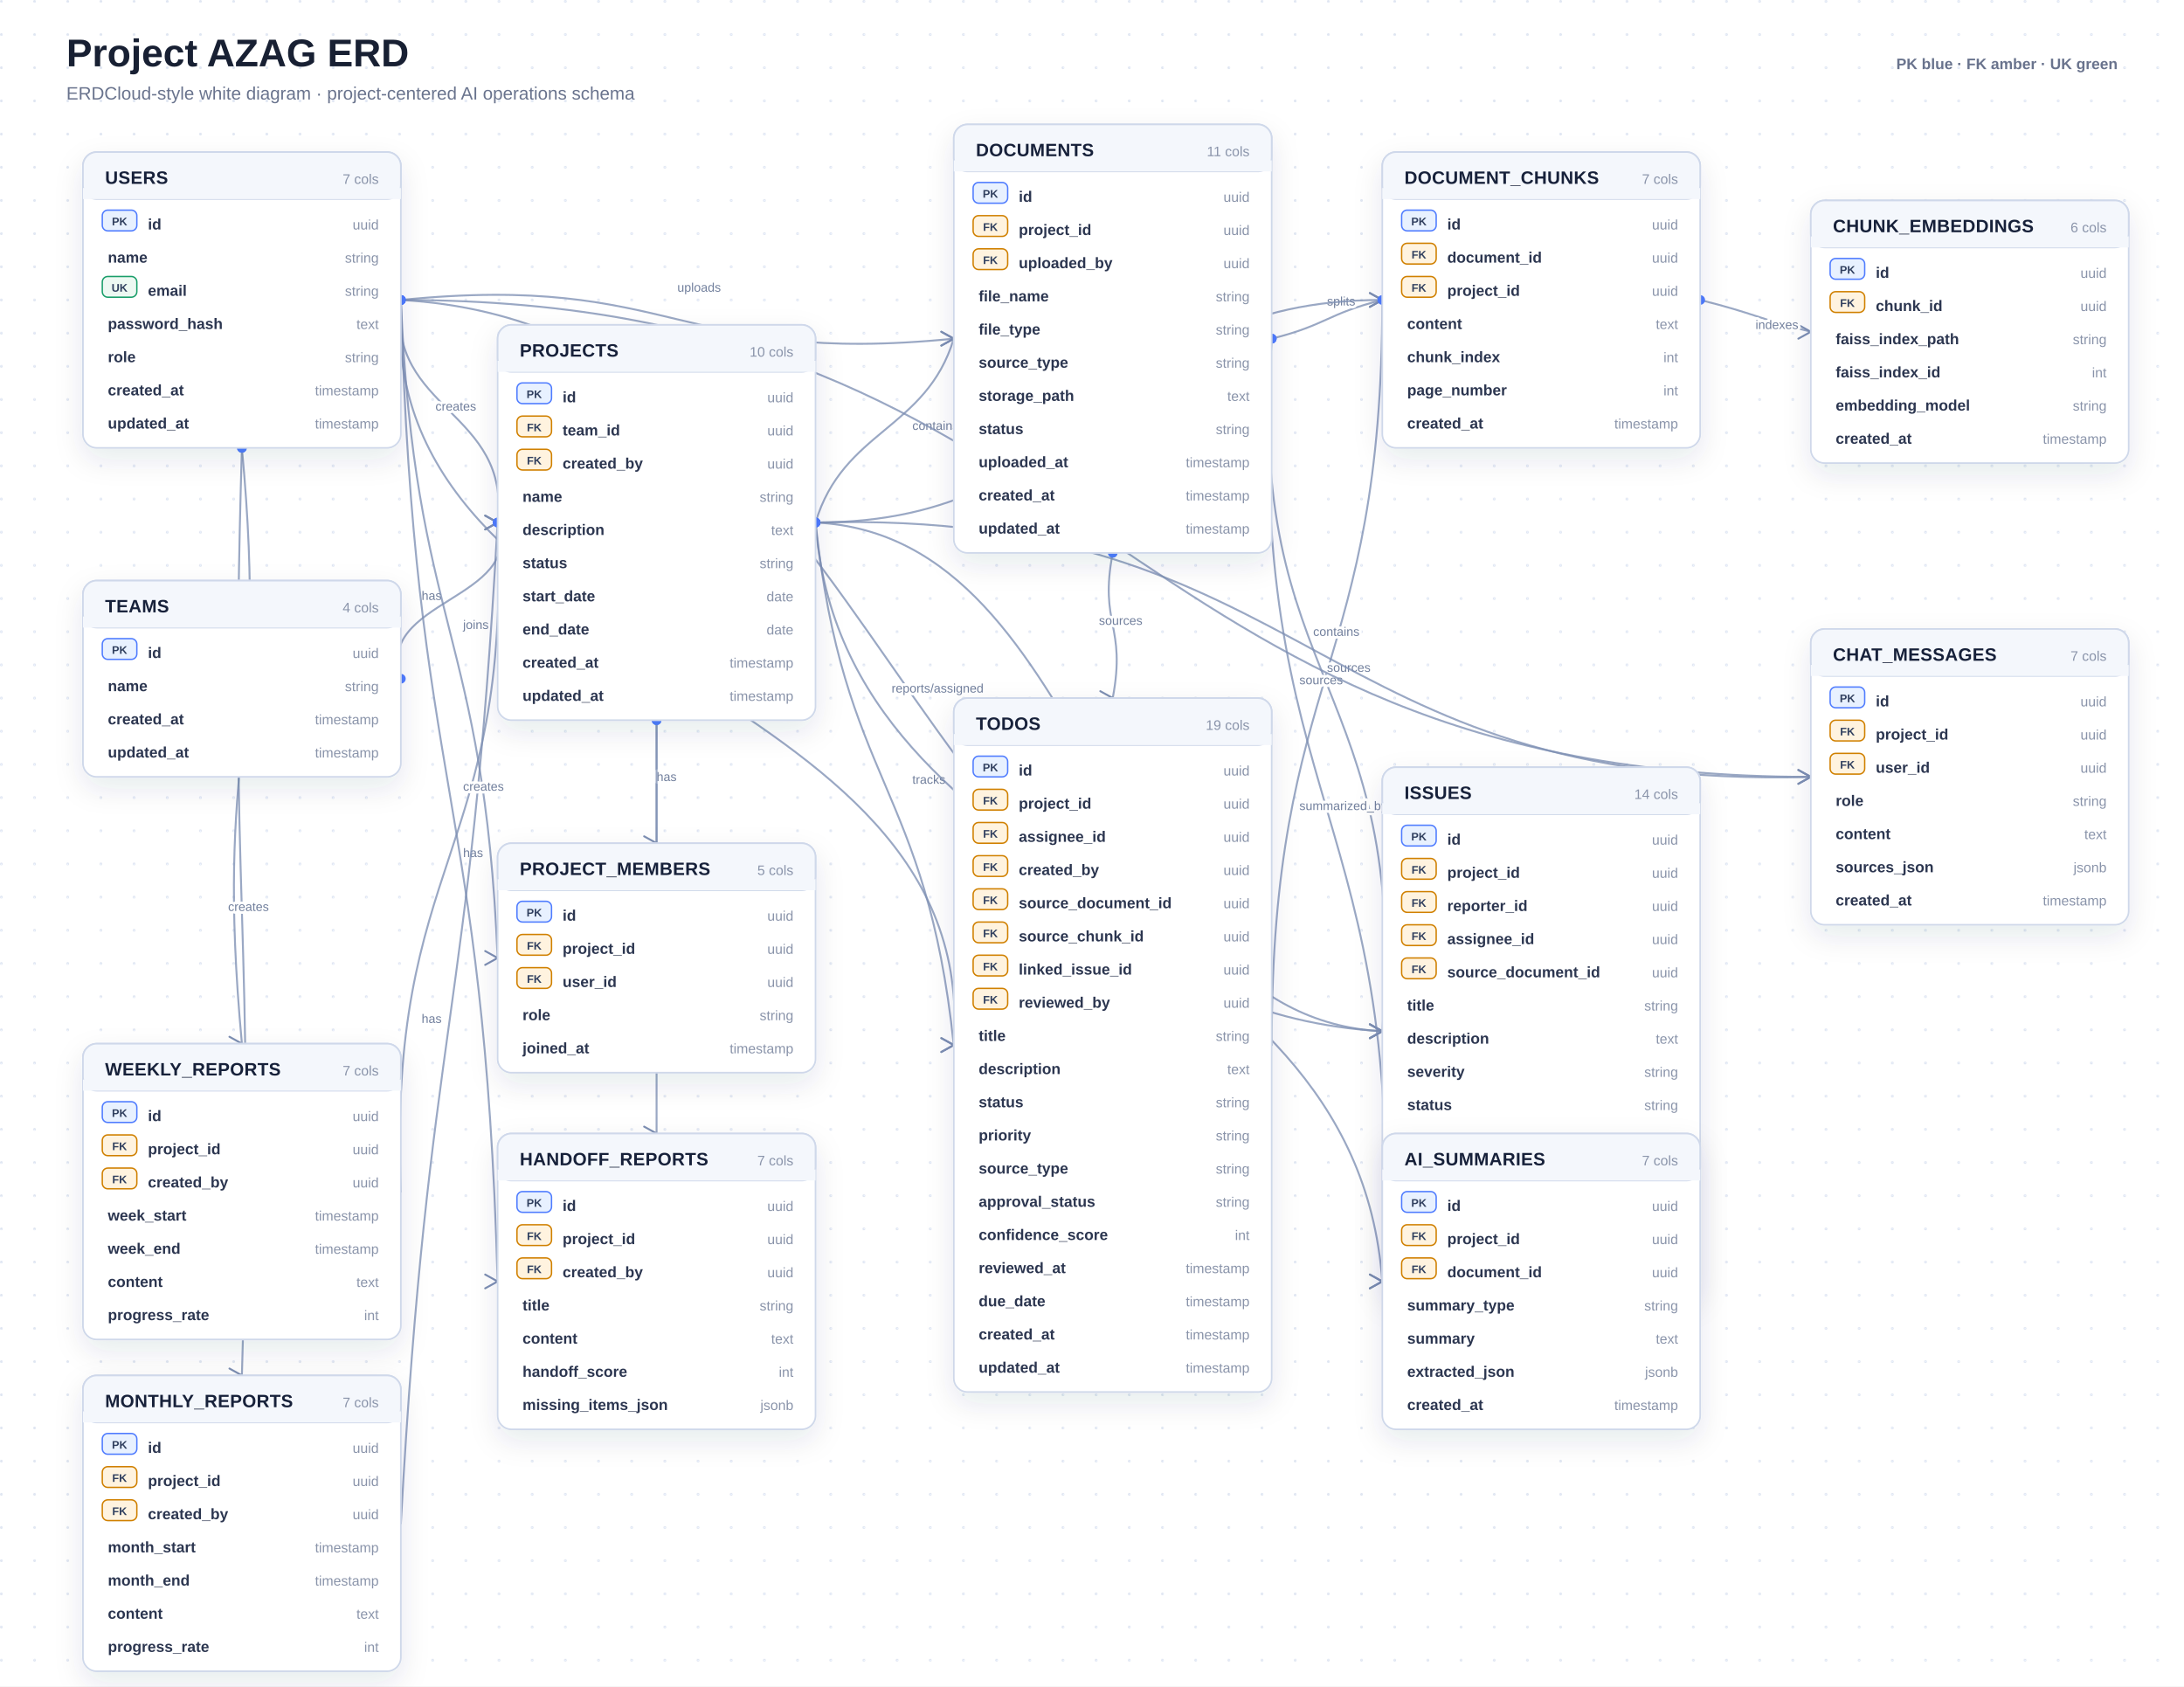
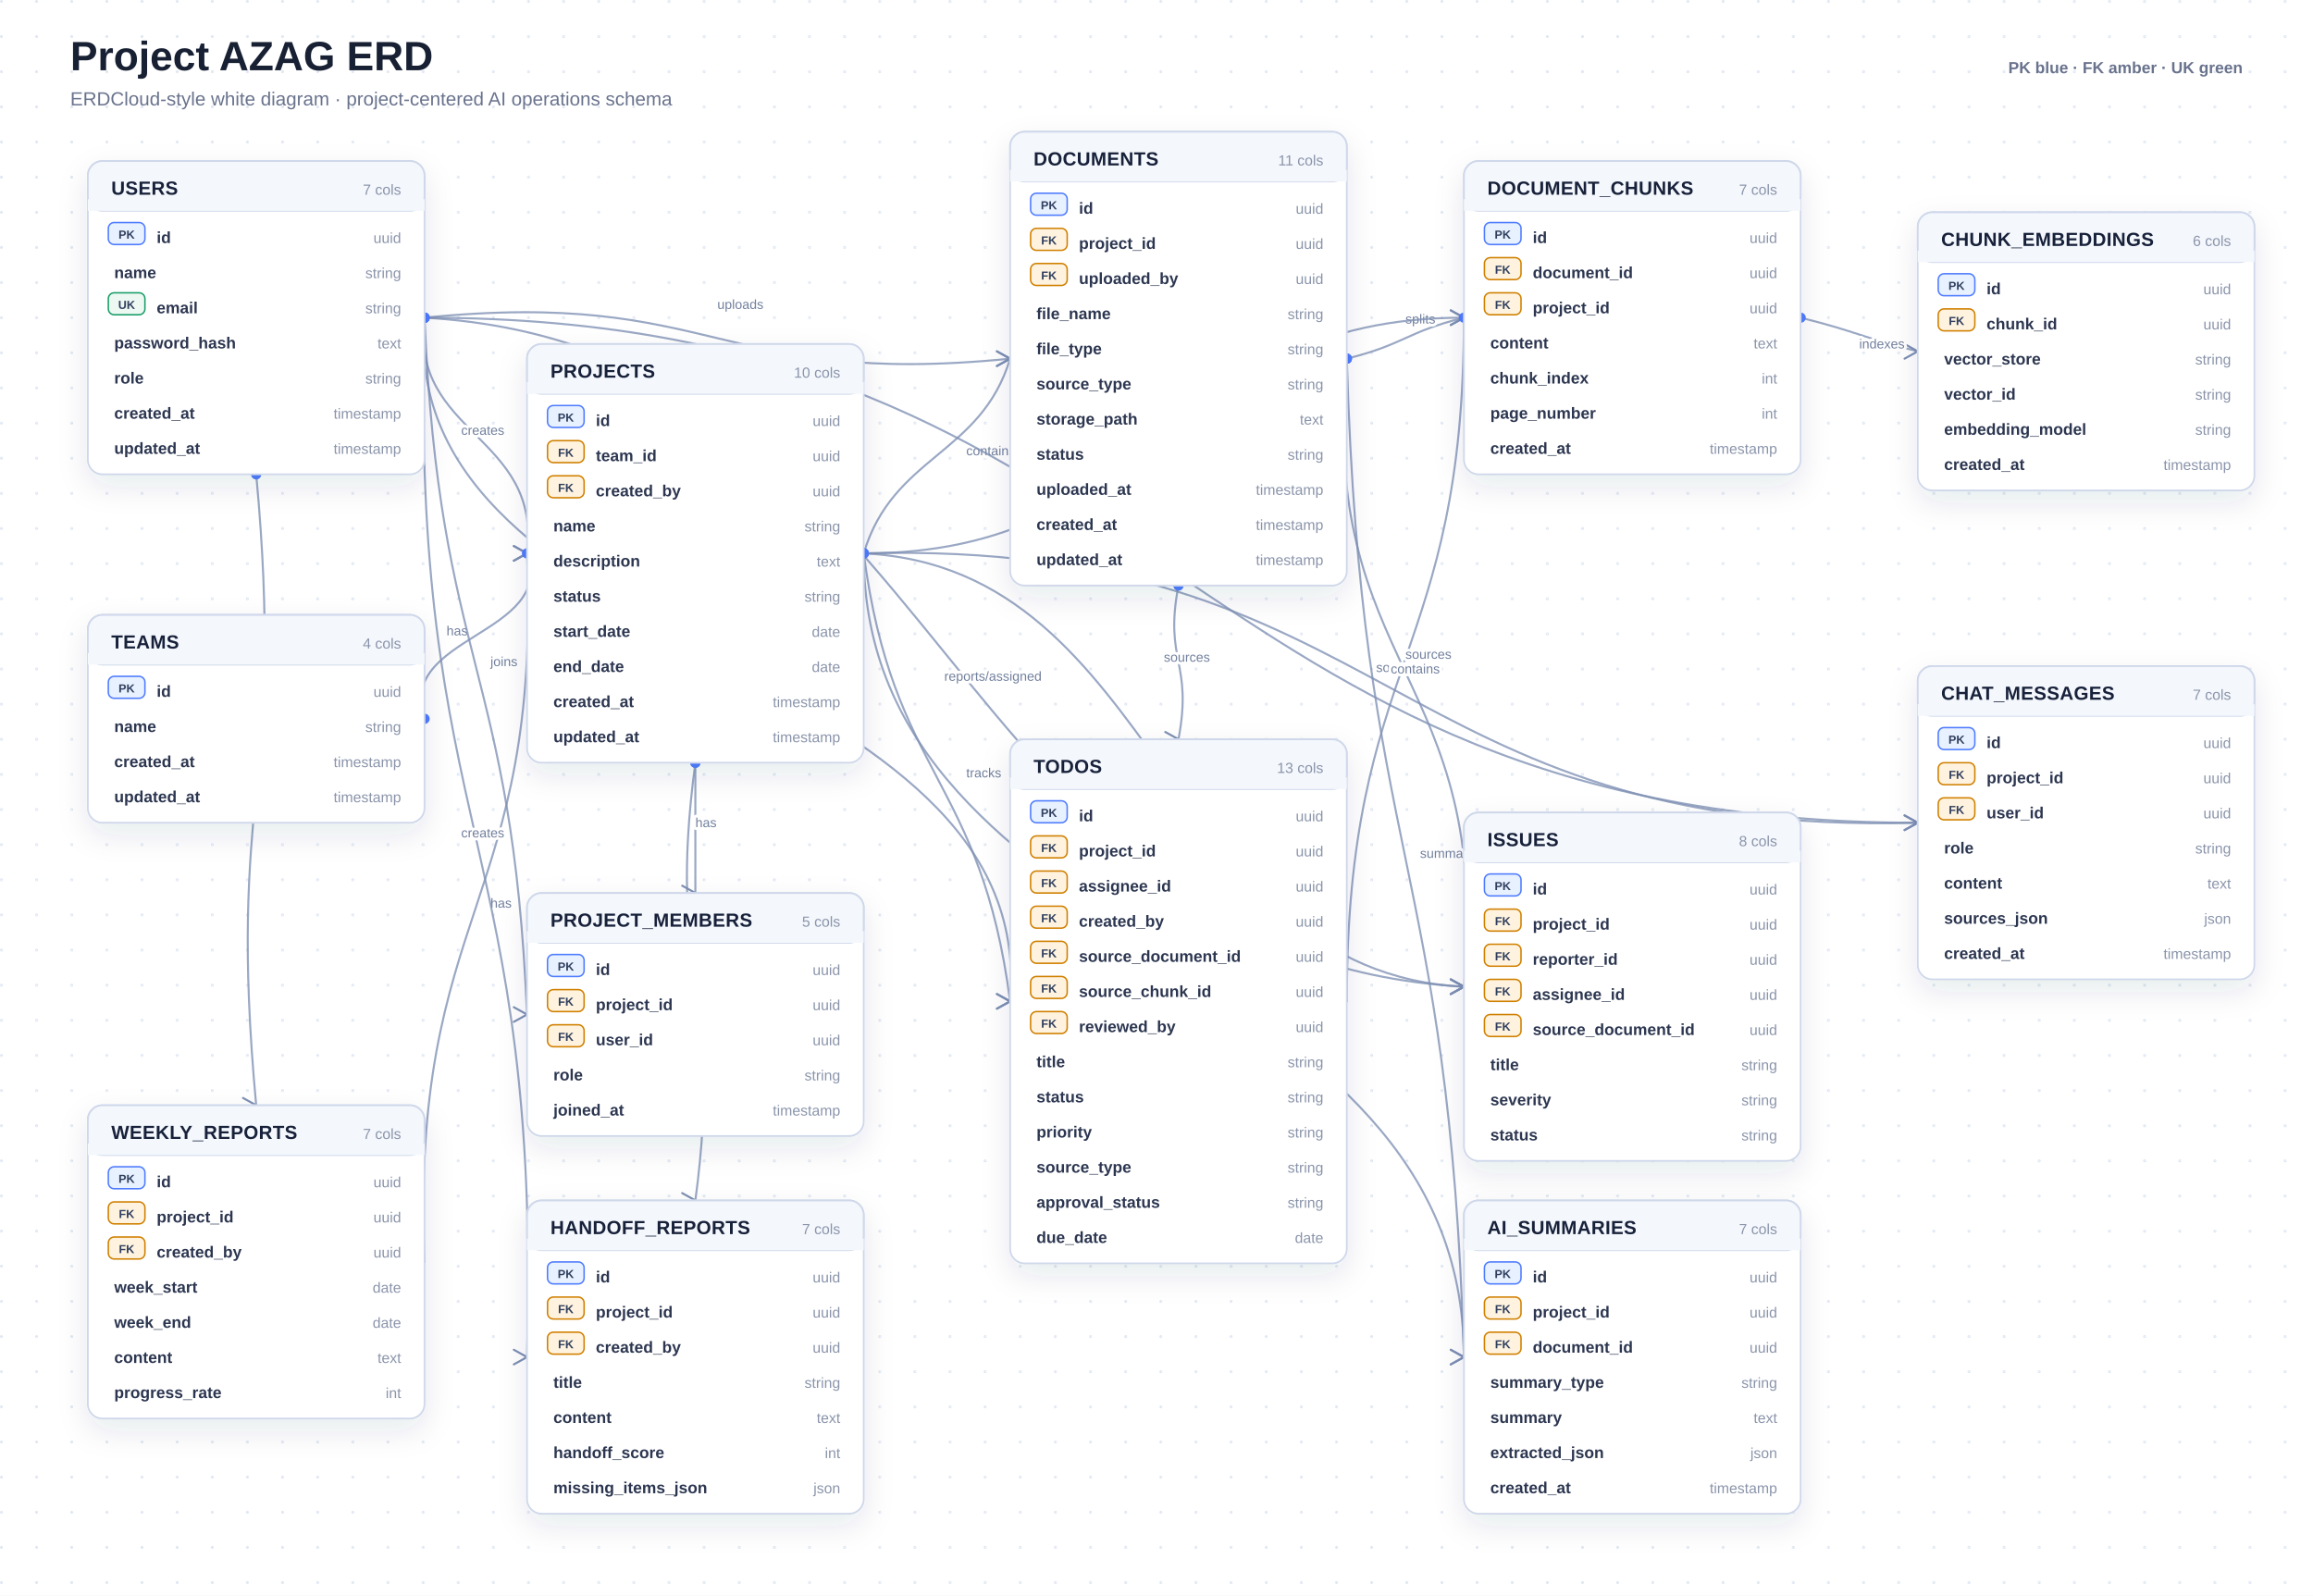
- <svg xmlns="http://www.w3.org/2000/svg" width="1580" height="1220" viewBox="0 0 1580 1220">
+ <svg xmlns="http://www.w3.org/2000/svg" width="1580" height="1090" viewBox="0 0 1580 1090">
  <defs>
    <pattern id="grid" width="24" height="24" patternUnits="userSpaceOnUse">
      <circle cx="1" cy="1" r="1" fill="#dce3f0" />
    </pattern>
    <filter id="shadow" x="-20%" y="-20%" width="140%" height="140%">
      <feDropShadow dx="0" dy="8" stdDeviation="10" flood-color="#1c2b4a" flood-opacity="0.10" />
    </filter>
  </defs>
  <style>
    .canvas { fill: #ffffff; }
    .grid { fill: url(#grid); opacity: .9; }
    .title { font: 700 28px Arial, sans-serif; fill: #182033; }
    .subtitle { font: 400 13px Arial, sans-serif; fill: #69738d; }
    .legend { font: 700 11px Arial, sans-serif; fill: #69738d; }
    .table-bg { fill: #ffffff; stroke: #cfd8ea; stroke-width: 1.2; filter: url(#shadow); }
    .table-head { fill: #f4f7fc; stroke: #cfd8ea; stroke-width: 1.2; }
    .table-head-square { fill: #f4f7fc; }
    .table-title { font: 700 13px Arial, sans-serif; fill: #17213a; letter-spacing: .2px; }
    .table-count { font: 400 10px Arial, sans-serif; fill: #8a94aa; text-anchor: end; }
    .col-name { font: 600 11px Arial, sans-serif; fill: #2c3650; }
    .col-type { font: 400 10px Arial, sans-serif; fill: #8a94aa; text-anchor: end; }
    .chip.pk { fill: #e8f1ff; stroke: #4f7cff; }
    .chip.fk { fill: #fff3df; stroke: #d08000; }
    .chip.uk { fill: #edf8f2; stroke: #1a9e6a; }
    .chip-text { font: 700 8px Arial, sans-serif; fill: #31405f; text-anchor: middle; }
    .rel { fill: none; stroke: #7d8fb3; stroke-width: 1.4; opacity: .78; }
    .rel-dot.one { fill: #4f7cff; }
    .crow { fill: none; stroke: #7d8fb3; stroke-width: 1.4; stroke-linecap: round; stroke-linejoin: round; }
    .rel-label { font: 500 9px Arial, sans-serif; fill: #72809d; paint-order: stroke; stroke: #ffffff; stroke-width: 4px; stroke-linejoin: round; }
  </style>
-   <rect width="1580" height="1220" class="canvas" />
-   <rect width="1580" height="1220" class="grid" />
+   <rect width="1580" height="1090" class="canvas" />
+   <rect width="1580" height="1090" class="grid" />
  <text x="48" y="48" class="title">Project AZAG ERD</text>
  <text x="48" y="72" class="subtitle">ERDCloud-style white diagram · project-centered AI operations schema</text>
  <text x="1532" y="50" class="legend" text-anchor="end">PK blue · FK amber · UK green</text>
  <g>
    <path d="M290,491 C270,434 380,434 360,378" class="rel" />
    <circle cx="290" cy="491" r="3.5" class="rel-dot one" />
    <path d="M351,373 L360,378 L351,383" class="crow" />
    <text x="305" y="434" class="rel-label">has</text>
    <path d="M290,217 C280,297 370,297 360,378" class="rel" />
    <circle cx="290" cy="217" r="3.5" class="rel-dot one" />
    <path d="M351,373 L360,378 L351,383" class="crow" />
    <text x="315" y="297" class="rel-label">creates</text>
    <path d="M475,521 C475,565 475,565 475,610" class="rel" />
    <circle cx="475" cy="521" r="3.5" class="rel-dot one" />
    <path d="M466,605 L475,610 L466,615" class="crow" />
    <text x="475" y="565" class="rel-label">has</text>
    <path d="M290,217 C300,455 350,455 360,693" class="rel" />
    <circle cx="290" cy="217" r="3.5" class="rel-dot one" />
    <path d="M351,688 L360,693 L351,698" class="crow" />
    <text x="335" y="455" class="rel-label">joins</text>
    <path d="M590,378 C610,311 670,311 690,245" class="rel" />
    <circle cx="590" cy="378" r="3.5" class="rel-dot one" />
    <path d="M681,240 L690,245 L681,250" class="crow" />
    <text x="660" y="311" class="rel-label">contains</text>
    <path d="M290,217 C490,197 490,265 690,245" class="rel" />
    <circle cx="290" cy="217" r="3.5" class="rel-dot one" />
    <path d="M681,240 L690,245 L681,250" class="crow" />
    <text x="490" y="211" class="rel-label">uploads</text>
    <path d="M920,245 C960,235 960,227 1000,217" class="rel" />
    <circle cx="920" cy="245" r="3.5" class="rel-dot one" />
    <path d="M991,212 L1000,217 L991,222" class="crow" />
    <text x="960" y="221" class="rel-label">splits</text>
    <path d="M590,378 C795,378 795,217 1000,217" class="rel" />
    <circle cx="590" cy="378" r="3.5" class="rel-dot one" />
    <path d="M991,212 L1000,217 L991,222" class="crow" />
    <text x="795" y="297" class="rel-label">scopes</text>
    <path d="M1230,217 C1270,227 1270,230 1310,240" class="rel" />
    <circle cx="1230" cy="217" r="3.5" class="rel-dot one" />
    <path d="M1301,235 L1310,240 L1301,245" class="crow" />
    <text x="1270" y="238" class="rel-label">indexes</text>
-     <path d="M590,378 C610,567 670,567 690,756" class="rel" />
+     <path d="M590,378 C610,531 670,531 690,684" class="rel" />
    <circle cx="590" cy="378" r="3.5" class="rel-dot one" />
-     <path d="M681,751 L690,756 L681,761" class="crow" />
-     <text x="660" y="567" class="rel-label">tracks</text>
-     <path d="M290,217 C270,486 710,486 690,756" class="rel" />
-     <circle cx="290" cy="217" r="3.5" class="rel-dot one" />
-     <path d="M681,751 L690,756 L681,761" class="crow" />
-     <text x="470" y="486" class="rel-label">assigned/creates/reviews</text>
+     <path d="M681,679 L690,684 L681,689" class="crow" />
+     <text x="660" y="531" class="rel-label">tracks</text>
+     <path d="M290,217 C270,450 710,450 690,684" class="rel" />
+     <circle cx="290" cy="217" r="3.5" class="rel-dot one" />
+     <path d="M681,679 L690,684 L681,689" class="crow" />
+     <text x="470" y="450" class="rel-label">assigned/creates/reviews</text>
    <path d="M805,400 C795,452 815,452 805,505" class="rel" />
    <circle cx="805" cy="400" r="3.5" class="rel-dot one" />
    <path d="M796,500 L805,505 L796,510" class="crow" />
    <text x="795" y="452" class="rel-label">sources</text>
-     <path d="M1000,217 C1000,486 920,486 920,756" class="rel" />
+     <path d="M1000,217 C1000,450 920,450 920,684" class="rel" />
    <circle cx="1000" cy="217" r="3.5" class="rel-dot one" />
-     <path d="M911,751 L920,756 L911,761" class="crow" />
-     <text x="960" y="486" class="rel-label">sources</text>
-     <path d="M590,378 C795,388 795,736 1000,746" class="rel" />
+     <path d="M911,679 L920,684 L911,689" class="crow" />
+     <text x="960" y="450" class="rel-label">sources</text>
+     <path d="M590,378 C795,388 795,664 1000,674" class="rel" />
    <circle cx="590" cy="378" r="3.5" class="rel-dot one" />
-     <path d="M991,741 L1000,746 L991,751" class="crow" />
-     <text x="795" y="572" class="rel-label">logs</text>
-     <path d="M290,217 C645,237 645,726 1000,746" class="rel" />
-     <circle cx="290" cy="217" r="3.5" class="rel-dot one" />
-     <path d="M991,741 L1000,746 L991,751" class="crow" />
-     <text x="645" y="501" class="rel-label">reports/assigned</text>
-     <path d="M920,245 C900,495 1020,495 1000,746" class="rel" />
+     <path d="M991,669 L1000,674 L991,679" class="crow" />
+     <text x="795" y="536" class="rel-label">logs</text>
+     <path d="M290,217 C645,237 645,654 1000,674" class="rel" />
+     <circle cx="290" cy="217" r="3.5" class="rel-dot one" />
+     <path d="M991,669 L1000,674 L991,679" class="crow" />
+     <text x="645" y="465" class="rel-label">reports/assigned</text>
+     <path d="M920,245 C900,459 1020,459 1000,674" class="rel" />
    <circle cx="920" cy="245" r="3.5" class="rel-dot one" />
-     <path d="M991,741 L1000,746 L991,751" class="crow" />
-     <text x="940" y="495" class="rel-label">sources</text>
+     <path d="M991,669 L1000,674 L991,679" class="crow" />
+     <text x="940" y="459" class="rel-label">sources</text>
    <path d="M590,378 C950,368 950,572 1310,562" class="rel" />
    <circle cx="590" cy="378" r="3.5" class="rel-dot one" />
    <path d="M1301,557 L1310,562 L1301,567" class="crow" />
    <text x="950" y="460" class="rel-label">contains</text>
    <path d="M290,217 C800,217 800,562 1310,562" class="rel" />
    <circle cx="290" cy="217" r="3.5" class="rel-dot one" />
    <path d="M1301,557 L1310,562 L1301,567" class="crow" />
    <text x="800" y="389" class="rel-label">sends</text>
    <path d="M360,378 C370,620 280,620 290,862" class="rel" />
    <circle cx="360" cy="378" r="3.5" class="rel-dot one" />
    <path d="M281,857 L290,862 L281,867" class="crow" />
    <text x="335" y="620" class="rel-label">has</text>
    <path d="M175,324 C195,539 155,539 175,755" class="rel" />
    <circle cx="175" cy="324" r="3.5" class="rel-dot one" />
    <path d="M166,750 L175,755 L166,760" class="crow" />
    <text x="195" y="539" class="rel-label">creates</text>
-     <path d="M360,378 C340,740 310,740 290,1102" class="rel" />
-     <circle cx="360" cy="378" r="3.5" class="rel-dot one" />
-     <path d="M281,1097 L290,1102 L281,1107" class="crow" />
-     <text x="305" y="740" class="rel-label">has</text>
-     <path d="M175,324 C165,659 185,659 175,995" class="rel" />
-     <circle cx="175" cy="324" r="3.5" class="rel-dot one" />
-     <path d="M166,990 L175,995 L166,1000" class="crow" />
-     <text x="165" y="659" class="rel-label">creates</text>
-     <path d="M475,521 C475,670 475,670 475,820" class="rel" />
+     <path d="M475,521 C455,670 495,670 475,820" class="rel" />
    <circle cx="475" cy="521" r="3.5" class="rel-dot one" />
    <path d="M466,815 L475,820 L466,825" class="crow" />
-     <text x="475" y="670" class="rel-label">has</text>
-     <path d="M290,217 C300,572 350,572 360,927" class="rel" />
+     <text x="455" y="670" class="rel-label">has</text>
+     <path d="M290,217 C280,572 370,572 360,927" class="rel" />
    <circle cx="290" cy="217" r="3.5" class="rel-dot one" />
    <path d="M351,922 L360,927 L351,932" class="crow" />
-     <text x="335" y="572" class="rel-label">creates</text>
-     <path d="M590,378 C610,652 980,652 1000,927" class="rel" />
+     <text x="315" y="572" class="rel-label">creates</text>
+     <path d="M590,378 C590,652 1000,652 1000,927" class="rel" />
    <circle cx="590" cy="378" r="3.5" class="rel-dot one" />
    <path d="M991,922 L1000,927 L991,932" class="crow" />
-     <text x="815" y="652" class="rel-label">has</text>
-     <path d="M920,245 C900,586 1020,586 1000,927" class="rel" />
+     <text x="795" y="652" class="rel-label">has</text>
+     <path d="M920,245 C930,586 990,586 1000,927" class="rel" />
    <circle cx="920" cy="245" r="3.5" class="rel-dot one" />
    <path d="M991,922 L1000,927 L991,932" class="crow" />
-     <text x="940" y="586" class="rel-label">summarized_by</text>
+     <text x="970" y="586" class="rel-label">summarized_by</text>
  </g>
  <g>
    <g class="table">
      <rect x="60" y="110" width="230" height="214" rx="10" class="table-bg" />
      <rect x="60" y="110" width="230" height="34" rx="10" class="table-head" />
      <rect x="60" y="136" width="230" height="8" class="table-head-square" />
      <text x="76" y="133" class="table-title">USERS</text>
      <text x="274" y="133" class="table-count">7 cols</text>
      <rect x="74" y="152" width="25" height="15" rx="4" class="chip pk" />
      <text x="86.5" y="163" class="chip-text">PK</text>
      <text x="107" y="166" class="col-name">id</text>
      <text x="274" y="166" class="col-type">uuid</text>
      <text x="78" y="190" class="col-name">name</text>
      <text x="274" y="190" class="col-type">string</text>
      <rect x="74" y="200" width="25" height="15" rx="4" class="chip uk" />
      <text x="86.5" y="211" class="chip-text">UK</text>
      <text x="107" y="214" class="col-name">email</text>
      <text x="274" y="214" class="col-type">string</text>
      <text x="78" y="238" class="col-name">password_hash</text>
      <text x="274" y="238" class="col-type">text</text>
      <text x="78" y="262" class="col-name">role</text>
      <text x="274" y="262" class="col-type">string</text>
      <text x="78" y="286" class="col-name">created_at</text>
      <text x="274" y="286" class="col-type">timestamp</text>
      <text x="78" y="310" class="col-name">updated_at</text>
      <text x="274" y="310" class="col-type">timestamp</text>
    </g>
    <g class="table">
      <rect x="60" y="420" width="230" height="142" rx="10" class="table-bg" />
      <rect x="60" y="420" width="230" height="34" rx="10" class="table-head" />
      <rect x="60" y="446" width="230" height="8" class="table-head-square" />
      <text x="76" y="443" class="table-title">TEAMS</text>
      <text x="274" y="443" class="table-count">4 cols</text>
      <rect x="74" y="462" width="25" height="15" rx="4" class="chip pk" />
      <text x="86.5" y="473" class="chip-text">PK</text>
      <text x="107" y="476" class="col-name">id</text>
      <text x="274" y="476" class="col-type">uuid</text>
      <text x="78" y="500" class="col-name">name</text>
      <text x="274" y="500" class="col-type">string</text>
      <text x="78" y="524" class="col-name">created_at</text>
      <text x="274" y="524" class="col-type">timestamp</text>
      <text x="78" y="548" class="col-name">updated_at</text>
      <text x="274" y="548" class="col-type">timestamp</text>
    </g>
    <g class="table">
      <rect x="360" y="235" width="230" height="286" rx="10" class="table-bg" />
      <rect x="360" y="235" width="230" height="34" rx="10" class="table-head" />
      <rect x="360" y="261" width="230" height="8" class="table-head-square" />
      <text x="376" y="258" class="table-title">PROJECTS</text>
      <text x="574" y="258" class="table-count">10 cols</text>
      <rect x="374" y="277" width="25" height="15" rx="4" class="chip pk" />
      <text x="386.5" y="288" class="chip-text">PK</text>
      <text x="407" y="291" class="col-name">id</text>
      <text x="574" y="291" class="col-type">uuid</text>
      <rect x="374" y="301" width="25" height="15" rx="4" class="chip fk" />
      <text x="386.5" y="312" class="chip-text">FK</text>
      <text x="407" y="315" class="col-name">team_id</text>
      <text x="574" y="315" class="col-type">uuid</text>
      <rect x="374" y="325" width="25" height="15" rx="4" class="chip fk" />
      <text x="386.5" y="336" class="chip-text">FK</text>
      <text x="407" y="339" class="col-name">created_by</text>
      <text x="574" y="339" class="col-type">uuid</text>
      <text x="378" y="363" class="col-name">name</text>
      <text x="574" y="363" class="col-type">string</text>
      <text x="378" y="387" class="col-name">description</text>
      <text x="574" y="387" class="col-type">text</text>
      <text x="378" y="411" class="col-name">status</text>
      <text x="574" y="411" class="col-type">string</text>
      <text x="378" y="435" class="col-name">start_date</text>
      <text x="574" y="435" class="col-type">date</text>
      <text x="378" y="459" class="col-name">end_date</text>
      <text x="574" y="459" class="col-type">date</text>
      <text x="378" y="483" class="col-name">created_at</text>
      <text x="574" y="483" class="col-type">timestamp</text>
      <text x="378" y="507" class="col-name">updated_at</text>
      <text x="574" y="507" class="col-type">timestamp</text>
    </g>
    <g class="table">
      <rect x="360" y="610" width="230" height="166" rx="10" class="table-bg" />
      <rect x="360" y="610" width="230" height="34" rx="10" class="table-head" />
      <rect x="360" y="636" width="230" height="8" class="table-head-square" />
      <text x="376" y="633" class="table-title">PROJECT_MEMBERS</text>
      <text x="574" y="633" class="table-count">5 cols</text>
      <rect x="374" y="652" width="25" height="15" rx="4" class="chip pk" />
      <text x="386.5" y="663" class="chip-text">PK</text>
      <text x="407" y="666" class="col-name">id</text>
      <text x="574" y="666" class="col-type">uuid</text>
      <rect x="374" y="676" width="25" height="15" rx="4" class="chip fk" />
      <text x="386.5" y="687" class="chip-text">FK</text>
      <text x="407" y="690" class="col-name">project_id</text>
      <text x="574" y="690" class="col-type">uuid</text>
      <rect x="374" y="700" width="25" height="15" rx="4" class="chip fk" />
      <text x="386.5" y="711" class="chip-text">FK</text>
      <text x="407" y="714" class="col-name">user_id</text>
      <text x="574" y="714" class="col-type">uuid</text>
      <text x="378" y="738" class="col-name">role</text>
      <text x="574" y="738" class="col-type">string</text>
      <text x="378" y="762" class="col-name">joined_at</text>
      <text x="574" y="762" class="col-type">timestamp</text>
    </g>
    <g class="table">
      <rect x="690" y="90" width="230" height="310" rx="10" class="table-bg" />
      <rect x="690" y="90" width="230" height="34" rx="10" class="table-head" />
      <rect x="690" y="116" width="230" height="8" class="table-head-square" />
      <text x="706" y="113" class="table-title">DOCUMENTS</text>
      <text x="904" y="113" class="table-count">11 cols</text>
      <rect x="704" y="132" width="25" height="15" rx="4" class="chip pk" />
      <text x="716.5" y="143" class="chip-text">PK</text>
      <text x="737" y="146" class="col-name">id</text>
      <text x="904" y="146" class="col-type">uuid</text>
      <rect x="704" y="156" width="25" height="15" rx="4" class="chip fk" />
      <text x="716.5" y="167" class="chip-text">FK</text>
      <text x="737" y="170" class="col-name">project_id</text>
      <text x="904" y="170" class="col-type">uuid</text>
      <rect x="704" y="180" width="25" height="15" rx="4" class="chip fk" />
      <text x="716.5" y="191" class="chip-text">FK</text>
      <text x="737" y="194" class="col-name">uploaded_by</text>
      <text x="904" y="194" class="col-type">uuid</text>
      <text x="708" y="218" class="col-name">file_name</text>
      <text x="904" y="218" class="col-type">string</text>
      <text x="708" y="242" class="col-name">file_type</text>
      <text x="904" y="242" class="col-type">string</text>
      <text x="708" y="266" class="col-name">source_type</text>
      <text x="904" y="266" class="col-type">string</text>
      <text x="708" y="290" class="col-name">storage_path</text>
      <text x="904" y="290" class="col-type">text</text>
      <text x="708" y="314" class="col-name">status</text>
      <text x="904" y="314" class="col-type">string</text>
      <text x="708" y="338" class="col-name">uploaded_at</text>
      <text x="904" y="338" class="col-type">timestamp</text>
      <text x="708" y="362" class="col-name">created_at</text>
      <text x="904" y="362" class="col-type">timestamp</text>
      <text x="708" y="386" class="col-name">updated_at</text>
      <text x="904" y="386" class="col-type">timestamp</text>
    </g>
    <g class="table">
      <rect x="1000" y="110" width="230" height="214" rx="10" class="table-bg" />
      <rect x="1000" y="110" width="230" height="34" rx="10" class="table-head" />
      <rect x="1000" y="136" width="230" height="8" class="table-head-square" />
      <text x="1016" y="133" class="table-title">DOCUMENT_CHUNKS</text>
      <text x="1214" y="133" class="table-count">7 cols</text>
      <rect x="1014" y="152" width="25" height="15" rx="4" class="chip pk" />
      <text x="1026.5" y="163" class="chip-text">PK</text>
      <text x="1047" y="166" class="col-name">id</text>
      <text x="1214" y="166" class="col-type">uuid</text>
      <rect x="1014" y="176" width="25" height="15" rx="4" class="chip fk" />
      <text x="1026.5" y="187" class="chip-text">FK</text>
      <text x="1047" y="190" class="col-name">document_id</text>
      <text x="1214" y="190" class="col-type">uuid</text>
      <rect x="1014" y="200" width="25" height="15" rx="4" class="chip fk" />
      <text x="1026.5" y="211" class="chip-text">FK</text>
      <text x="1047" y="214" class="col-name">project_id</text>
      <text x="1214" y="214" class="col-type">uuid</text>
      <text x="1018" y="238" class="col-name">content</text>
      <text x="1214" y="238" class="col-type">text</text>
      <text x="1018" y="262" class="col-name">chunk_index</text>
      <text x="1214" y="262" class="col-type">int</text>
      <text x="1018" y="286" class="col-name">page_number</text>
      <text x="1214" y="286" class="col-type">int</text>
      <text x="1018" y="310" class="col-name">created_at</text>
      <text x="1214" y="310" class="col-type">timestamp</text>
    </g>
    <g class="table">
      <rect x="1310" y="145" width="230" height="190" rx="10" class="table-bg" />
      <rect x="1310" y="145" width="230" height="34" rx="10" class="table-head" />
      <rect x="1310" y="171" width="230" height="8" class="table-head-square" />
      <text x="1326" y="168" class="table-title">CHUNK_EMBEDDINGS</text>
      <text x="1524" y="168" class="table-count">6 cols</text>
      <rect x="1324" y="187" width="25" height="15" rx="4" class="chip pk" />
      <text x="1336.5" y="198" class="chip-text">PK</text>
      <text x="1357" y="201" class="col-name">id</text>
      <text x="1524" y="201" class="col-type">uuid</text>
      <rect x="1324" y="211" width="25" height="15" rx="4" class="chip fk" />
      <text x="1336.5" y="222" class="chip-text">FK</text>
      <text x="1357" y="225" class="col-name">chunk_id</text>
      <text x="1524" y="225" class="col-type">uuid</text>
-       <text x="1328" y="249" class="col-name">faiss_index_path</text>
+       <text x="1328" y="249" class="col-name">vector_store</text>
      <text x="1524" y="249" class="col-type">string</text>
-       <text x="1328" y="273" class="col-name">faiss_index_id</text>
-       <text x="1524" y="273" class="col-type">int</text>
+       <text x="1328" y="273" class="col-name">vector_id</text>
+       <text x="1524" y="273" class="col-type">string</text>
      <text x="1328" y="297" class="col-name">embedding_model</text>
      <text x="1524" y="297" class="col-type">string</text>
      <text x="1328" y="321" class="col-name">created_at</text>
      <text x="1524" y="321" class="col-type">timestamp</text>
    </g>
    <g class="table">
-       <rect x="690" y="505" width="230" height="502" rx="10" class="table-bg" />
+       <rect x="690" y="505" width="230" height="358" rx="10" class="table-bg" />
      <rect x="690" y="505" width="230" height="34" rx="10" class="table-head" />
      <rect x="690" y="531" width="230" height="8" class="table-head-square" />
      <text x="706" y="528" class="table-title">TODOS</text>
-       <text x="904" y="528" class="table-count">19 cols</text>
+       <text x="904" y="528" class="table-count">13 cols</text>
      <rect x="704" y="547" width="25" height="15" rx="4" class="chip pk" />
      <text x="716.5" y="558" class="chip-text">PK</text>
      <text x="737" y="561" class="col-name">id</text>
      <text x="904" y="561" class="col-type">uuid</text>
      <rect x="704" y="571" width="25" height="15" rx="4" class="chip fk" />
      <text x="716.5" y="582" class="chip-text">FK</text>
      <text x="737" y="585" class="col-name">project_id</text>
      <text x="904" y="585" class="col-type">uuid</text>
      <rect x="704" y="595" width="25" height="15" rx="4" class="chip fk" />
      <text x="716.5" y="606" class="chip-text">FK</text>
      <text x="737" y="609" class="col-name">assignee_id</text>
      <text x="904" y="609" class="col-type">uuid</text>
      <rect x="704" y="619" width="25" height="15" rx="4" class="chip fk" />
      <text x="716.5" y="630" class="chip-text">FK</text>
      <text x="737" y="633" class="col-name">created_by</text>
      <text x="904" y="633" class="col-type">uuid</text>
      <rect x="704" y="643" width="25" height="15" rx="4" class="chip fk" />
      <text x="716.5" y="654" class="chip-text">FK</text>
      <text x="737" y="657" class="col-name">source_document_id</text>
      <text x="904" y="657" class="col-type">uuid</text>
      <rect x="704" y="667" width="25" height="15" rx="4" class="chip fk" />
      <text x="716.5" y="678" class="chip-text">FK</text>
      <text x="737" y="681" class="col-name">source_chunk_id</text>
      <text x="904" y="681" class="col-type">uuid</text>
      <rect x="704" y="691" width="25" height="15" rx="4" class="chip fk" />
      <text x="716.5" y="702" class="chip-text">FK</text>
-       <text x="737" y="705" class="col-name">linked_issue_id</text>
+       <text x="737" y="705" class="col-name">reviewed_by</text>
      <text x="904" y="705" class="col-type">uuid</text>
-       <rect x="704" y="715" width="25" height="15" rx="4" class="chip fk" />
-       <text x="716.5" y="726" class="chip-text">FK</text>
-       <text x="737" y="729" class="col-name">reviewed_by</text>
-       <text x="904" y="729" class="col-type">uuid</text>
-       <text x="708" y="753" class="col-name">title</text>
+       <text x="708" y="729" class="col-name">title</text>
+       <text x="904" y="729" class="col-type">string</text>
+       <text x="708" y="753" class="col-name">status</text>
      <text x="904" y="753" class="col-type">string</text>
-       <text x="708" y="777" class="col-name">description</text>
-       <text x="904" y="777" class="col-type">text</text>
-       <text x="708" y="801" class="col-name">status</text>
+       <text x="708" y="777" class="col-name">priority</text>
+       <text x="904" y="777" class="col-type">string</text>
+       <text x="708" y="801" class="col-name">source_type</text>
      <text x="904" y="801" class="col-type">string</text>
-       <text x="708" y="825" class="col-name">priority</text>
+       <text x="708" y="825" class="col-name">approval_status</text>
      <text x="904" y="825" class="col-type">string</text>
-       <text x="708" y="849" class="col-name">source_type</text>
-       <text x="904" y="849" class="col-type">string</text>
-       <text x="708" y="873" class="col-name">approval_status</text>
-       <text x="904" y="873" class="col-type">string</text>
-       <text x="708" y="897" class="col-name">confidence_score</text>
-       <text x="904" y="897" class="col-type">int</text>
-       <text x="708" y="921" class="col-name">reviewed_at</text>
-       <text x="904" y="921" class="col-type">timestamp</text>
-       <text x="708" y="945" class="col-name">due_date</text>
-       <text x="904" y="945" class="col-type">timestamp</text>
-       <text x="708" y="969" class="col-name">created_at</text>
-       <text x="904" y="969" class="col-type">timestamp</text>
-       <text x="708" y="993" class="col-name">updated_at</text>
-       <text x="904" y="993" class="col-type">timestamp</text>
-     </g>
-     <g class="table">
-       <rect x="1000" y="555" width="230" height="382" rx="10" class="table-bg" />
+       <text x="708" y="849" class="col-name">due_date</text>
+       <text x="904" y="849" class="col-type">date</text>
+     </g>
+     <g class="table">
+       <rect x="1000" y="555" width="230" height="238" rx="10" class="table-bg" />
      <rect x="1000" y="555" width="230" height="34" rx="10" class="table-head" />
      <rect x="1000" y="581" width="230" height="8" class="table-head-square" />
      <text x="1016" y="578" class="table-title">ISSUES</text>
-       <text x="1214" y="578" class="table-count">14 cols</text>
+       <text x="1214" y="578" class="table-count">8 cols</text>
      <rect x="1014" y="597" width="25" height="15" rx="4" class="chip pk" />
      <text x="1026.5" y="608" class="chip-text">PK</text>
      <text x="1047" y="611" class="col-name">id</text>
      <text x="1214" y="611" class="col-type">uuid</text>
      <rect x="1014" y="621" width="25" height="15" rx="4" class="chip fk" />
      <text x="1026.5" y="632" class="chip-text">FK</text>
      <text x="1047" y="635" class="col-name">project_id</text>
      <text x="1214" y="635" class="col-type">uuid</text>
      <rect x="1014" y="645" width="25" height="15" rx="4" class="chip fk" />
      <text x="1026.5" y="656" class="chip-text">FK</text>
      <text x="1047" y="659" class="col-name">reporter_id</text>
      <text x="1214" y="659" class="col-type">uuid</text>
      <rect x="1014" y="669" width="25" height="15" rx="4" class="chip fk" />
      <text x="1026.5" y="680" class="chip-text">FK</text>
      <text x="1047" y="683" class="col-name">assignee_id</text>
      <text x="1214" y="683" class="col-type">uuid</text>
      <rect x="1014" y="693" width="25" height="15" rx="4" class="chip fk" />
      <text x="1026.5" y="704" class="chip-text">FK</text>
      <text x="1047" y="707" class="col-name">source_document_id</text>
      <text x="1214" y="707" class="col-type">uuid</text>
      <text x="1018" y="731" class="col-name">title</text>
      <text x="1214" y="731" class="col-type">string</text>
-       <text x="1018" y="755" class="col-name">description</text>
-       <text x="1214" y="755" class="col-type">text</text>
-       <text x="1018" y="779" class="col-name">severity</text>
+       <text x="1018" y="755" class="col-name">severity</text>
+       <text x="1214" y="755" class="col-type">string</text>
+       <text x="1018" y="779" class="col-name">status</text>
      <text x="1214" y="779" class="col-type">string</text>
-       <text x="1018" y="803" class="col-name">status</text>
-       <text x="1214" y="803" class="col-type">string</text>
-       <text x="1018" y="827" class="col-name">source_type</text>
-       <text x="1214" y="827" class="col-type">string</text>
-       <text x="1018" y="851" class="col-name">confidence_score</text>
-       <text x="1214" y="851" class="col-type">int</text>
-       <text x="1018" y="875" class="col-name">is_candidate</text>
-       <text x="1214" y="875" class="col-type">boolean</text>
-       <text x="1018" y="899" class="col-name">created_at</text>
-       <text x="1214" y="899" class="col-type">timestamp</text>
-       <text x="1018" y="923" class="col-name">updated_at</text>
-       <text x="1214" y="923" class="col-type">timestamp</text>
    </g>
    <g class="table">
      <rect x="1310" y="455" width="230" height="214" rx="10" class="table-bg" />
      <rect x="1310" y="455" width="230" height="34" rx="10" class="table-head" />
      <rect x="1310" y="481" width="230" height="8" class="table-head-square" />
      <text x="1326" y="478" class="table-title">CHAT_MESSAGES</text>
      <text x="1524" y="478" class="table-count">7 cols</text>
      <rect x="1324" y="497" width="25" height="15" rx="4" class="chip pk" />
      <text x="1336.5" y="508" class="chip-text">PK</text>
      <text x="1357" y="511" class="col-name">id</text>
      <text x="1524" y="511" class="col-type">uuid</text>
      <rect x="1324" y="521" width="25" height="15" rx="4" class="chip fk" />
      <text x="1336.5" y="532" class="chip-text">FK</text>
      <text x="1357" y="535" class="col-name">project_id</text>
      <text x="1524" y="535" class="col-type">uuid</text>
      <rect x="1324" y="545" width="25" height="15" rx="4" class="chip fk" />
      <text x="1336.5" y="556" class="chip-text">FK</text>
      <text x="1357" y="559" class="col-name">user_id</text>
      <text x="1524" y="559" class="col-type">uuid</text>
      <text x="1328" y="583" class="col-name">role</text>
      <text x="1524" y="583" class="col-type">string</text>
      <text x="1328" y="607" class="col-name">content</text>
      <text x="1524" y="607" class="col-type">text</text>
      <text x="1328" y="631" class="col-name">sources_json</text>
-       <text x="1524" y="631" class="col-type">jsonb</text>
+       <text x="1524" y="631" class="col-type">json</text>
      <text x="1328" y="655" class="col-name">created_at</text>
      <text x="1524" y="655" class="col-type">timestamp</text>
    </g>
    <g class="table">
      <rect x="60" y="755" width="230" height="214" rx="10" class="table-bg" />
      <rect x="60" y="755" width="230" height="34" rx="10" class="table-head" />
      <rect x="60" y="781" width="230" height="8" class="table-head-square" />
      <text x="76" y="778" class="table-title">WEEKLY_REPORTS</text>
      <text x="274" y="778" class="table-count">7 cols</text>
      <rect x="74" y="797" width="25" height="15" rx="4" class="chip pk" />
      <text x="86.5" y="808" class="chip-text">PK</text>
      <text x="107" y="811" class="col-name">id</text>
      <text x="274" y="811" class="col-type">uuid</text>
      <rect x="74" y="821" width="25" height="15" rx="4" class="chip fk" />
      <text x="86.5" y="832" class="chip-text">FK</text>
      <text x="107" y="835" class="col-name">project_id</text>
      <text x="274" y="835" class="col-type">uuid</text>
      <rect x="74" y="845" width="25" height="15" rx="4" class="chip fk" />
      <text x="86.5" y="856" class="chip-text">FK</text>
      <text x="107" y="859" class="col-name">created_by</text>
      <text x="274" y="859" class="col-type">uuid</text>
      <text x="78" y="883" class="col-name">week_start</text>
-       <text x="274" y="883" class="col-type">timestamp</text>
+       <text x="274" y="883" class="col-type">date</text>
      <text x="78" y="907" class="col-name">week_end</text>
-       <text x="274" y="907" class="col-type">timestamp</text>
+       <text x="274" y="907" class="col-type">date</text>
      <text x="78" y="931" class="col-name">content</text>
      <text x="274" y="931" class="col-type">text</text>
      <text x="78" y="955" class="col-name">progress_rate</text>
      <text x="274" y="955" class="col-type">int</text>
-     </g>
-     <g class="table">
-       <rect x="60" y="995" width="230" height="214" rx="10" class="table-bg" />
-       <rect x="60" y="995" width="230" height="34" rx="10" class="table-head" />
-       <rect x="60" y="1021" width="230" height="8" class="table-head-square" />
-       <text x="76" y="1018" class="table-title">MONTHLY_REPORTS</text>
-       <text x="274" y="1018" class="table-count">7 cols</text>
-       <rect x="74" y="1037" width="25" height="15" rx="4" class="chip pk" />
-       <text x="86.5" y="1048" class="chip-text">PK</text>
-       <text x="107" y="1051" class="col-name">id</text>
-       <text x="274" y="1051" class="col-type">uuid</text>
-       <rect x="74" y="1061" width="25" height="15" rx="4" class="chip fk" />
-       <text x="86.5" y="1072" class="chip-text">FK</text>
-       <text x="107" y="1075" class="col-name">project_id</text>
-       <text x="274" y="1075" class="col-type">uuid</text>
-       <rect x="74" y="1085" width="25" height="15" rx="4" class="chip fk" />
-       <text x="86.5" y="1096" class="chip-text">FK</text>
-       <text x="107" y="1099" class="col-name">created_by</text>
-       <text x="274" y="1099" class="col-type">uuid</text>
-       <text x="78" y="1123" class="col-name">month_start</text>
-       <text x="274" y="1123" class="col-type">timestamp</text>
-       <text x="78" y="1147" class="col-name">month_end</text>
-       <text x="274" y="1147" class="col-type">timestamp</text>
-       <text x="78" y="1171" class="col-name">content</text>
-       <text x="274" y="1171" class="col-type">text</text>
-       <text x="78" y="1195" class="col-name">progress_rate</text>
-       <text x="274" y="1195" class="col-type">int</text>
    </g>
    <g class="table">
      <rect x="360" y="820" width="230" height="214" rx="10" class="table-bg" />
      <rect x="360" y="820" width="230" height="34" rx="10" class="table-head" />
      <rect x="360" y="846" width="230" height="8" class="table-head-square" />
      <text x="376" y="843" class="table-title">HANDOFF_REPORTS</text>
      <text x="574" y="843" class="table-count">7 cols</text>
      <rect x="374" y="862" width="25" height="15" rx="4" class="chip pk" />
      <text x="386.5" y="873" class="chip-text">PK</text>
      <text x="407" y="876" class="col-name">id</text>
      <text x="574" y="876" class="col-type">uuid</text>
      <rect x="374" y="886" width="25" height="15" rx="4" class="chip fk" />
      <text x="386.5" y="897" class="chip-text">FK</text>
      <text x="407" y="900" class="col-name">project_id</text>
      <text x="574" y="900" class="col-type">uuid</text>
      <rect x="374" y="910" width="25" height="15" rx="4" class="chip fk" />
      <text x="386.5" y="921" class="chip-text">FK</text>
      <text x="407" y="924" class="col-name">created_by</text>
      <text x="574" y="924" class="col-type">uuid</text>
      <text x="378" y="948" class="col-name">title</text>
      <text x="574" y="948" class="col-type">string</text>
      <text x="378" y="972" class="col-name">content</text>
      <text x="574" y="972" class="col-type">text</text>
      <text x="378" y="996" class="col-name">handoff_score</text>
      <text x="574" y="996" class="col-type">int</text>
      <text x="378" y="1020" class="col-name">missing_items_json</text>
-       <text x="574" y="1020" class="col-type">jsonb</text>
+       <text x="574" y="1020" class="col-type">json</text>
    </g>
    <g class="table">
      <rect x="1000" y="820" width="230" height="214" rx="10" class="table-bg" />
      <rect x="1000" y="820" width="230" height="34" rx="10" class="table-head" />
      <rect x="1000" y="846" width="230" height="8" class="table-head-square" />
      <text x="1016" y="843" class="table-title">AI_SUMMARIES</text>
      <text x="1214" y="843" class="table-count">7 cols</text>
      <rect x="1014" y="862" width="25" height="15" rx="4" class="chip pk" />
      <text x="1026.5" y="873" class="chip-text">PK</text>
      <text x="1047" y="876" class="col-name">id</text>
      <text x="1214" y="876" class="col-type">uuid</text>
      <rect x="1014" y="886" width="25" height="15" rx="4" class="chip fk" />
      <text x="1026.5" y="897" class="chip-text">FK</text>
      <text x="1047" y="900" class="col-name">project_id</text>
      <text x="1214" y="900" class="col-type">uuid</text>
      <rect x="1014" y="910" width="25" height="15" rx="4" class="chip fk" />
      <text x="1026.5" y="921" class="chip-text">FK</text>
      <text x="1047" y="924" class="col-name">document_id</text>
      <text x="1214" y="924" class="col-type">uuid</text>
      <text x="1018" y="948" class="col-name">summary_type</text>
      <text x="1214" y="948" class="col-type">string</text>
      <text x="1018" y="972" class="col-name">summary</text>
      <text x="1214" y="972" class="col-type">text</text>
      <text x="1018" y="996" class="col-name">extracted_json</text>
-       <text x="1214" y="996" class="col-type">jsonb</text>
+       <text x="1214" y="996" class="col-type">json</text>
      <text x="1018" y="1020" class="col-name">created_at</text>
      <text x="1214" y="1020" class="col-type">timestamp</text>
    </g>
  </g>
</svg>
